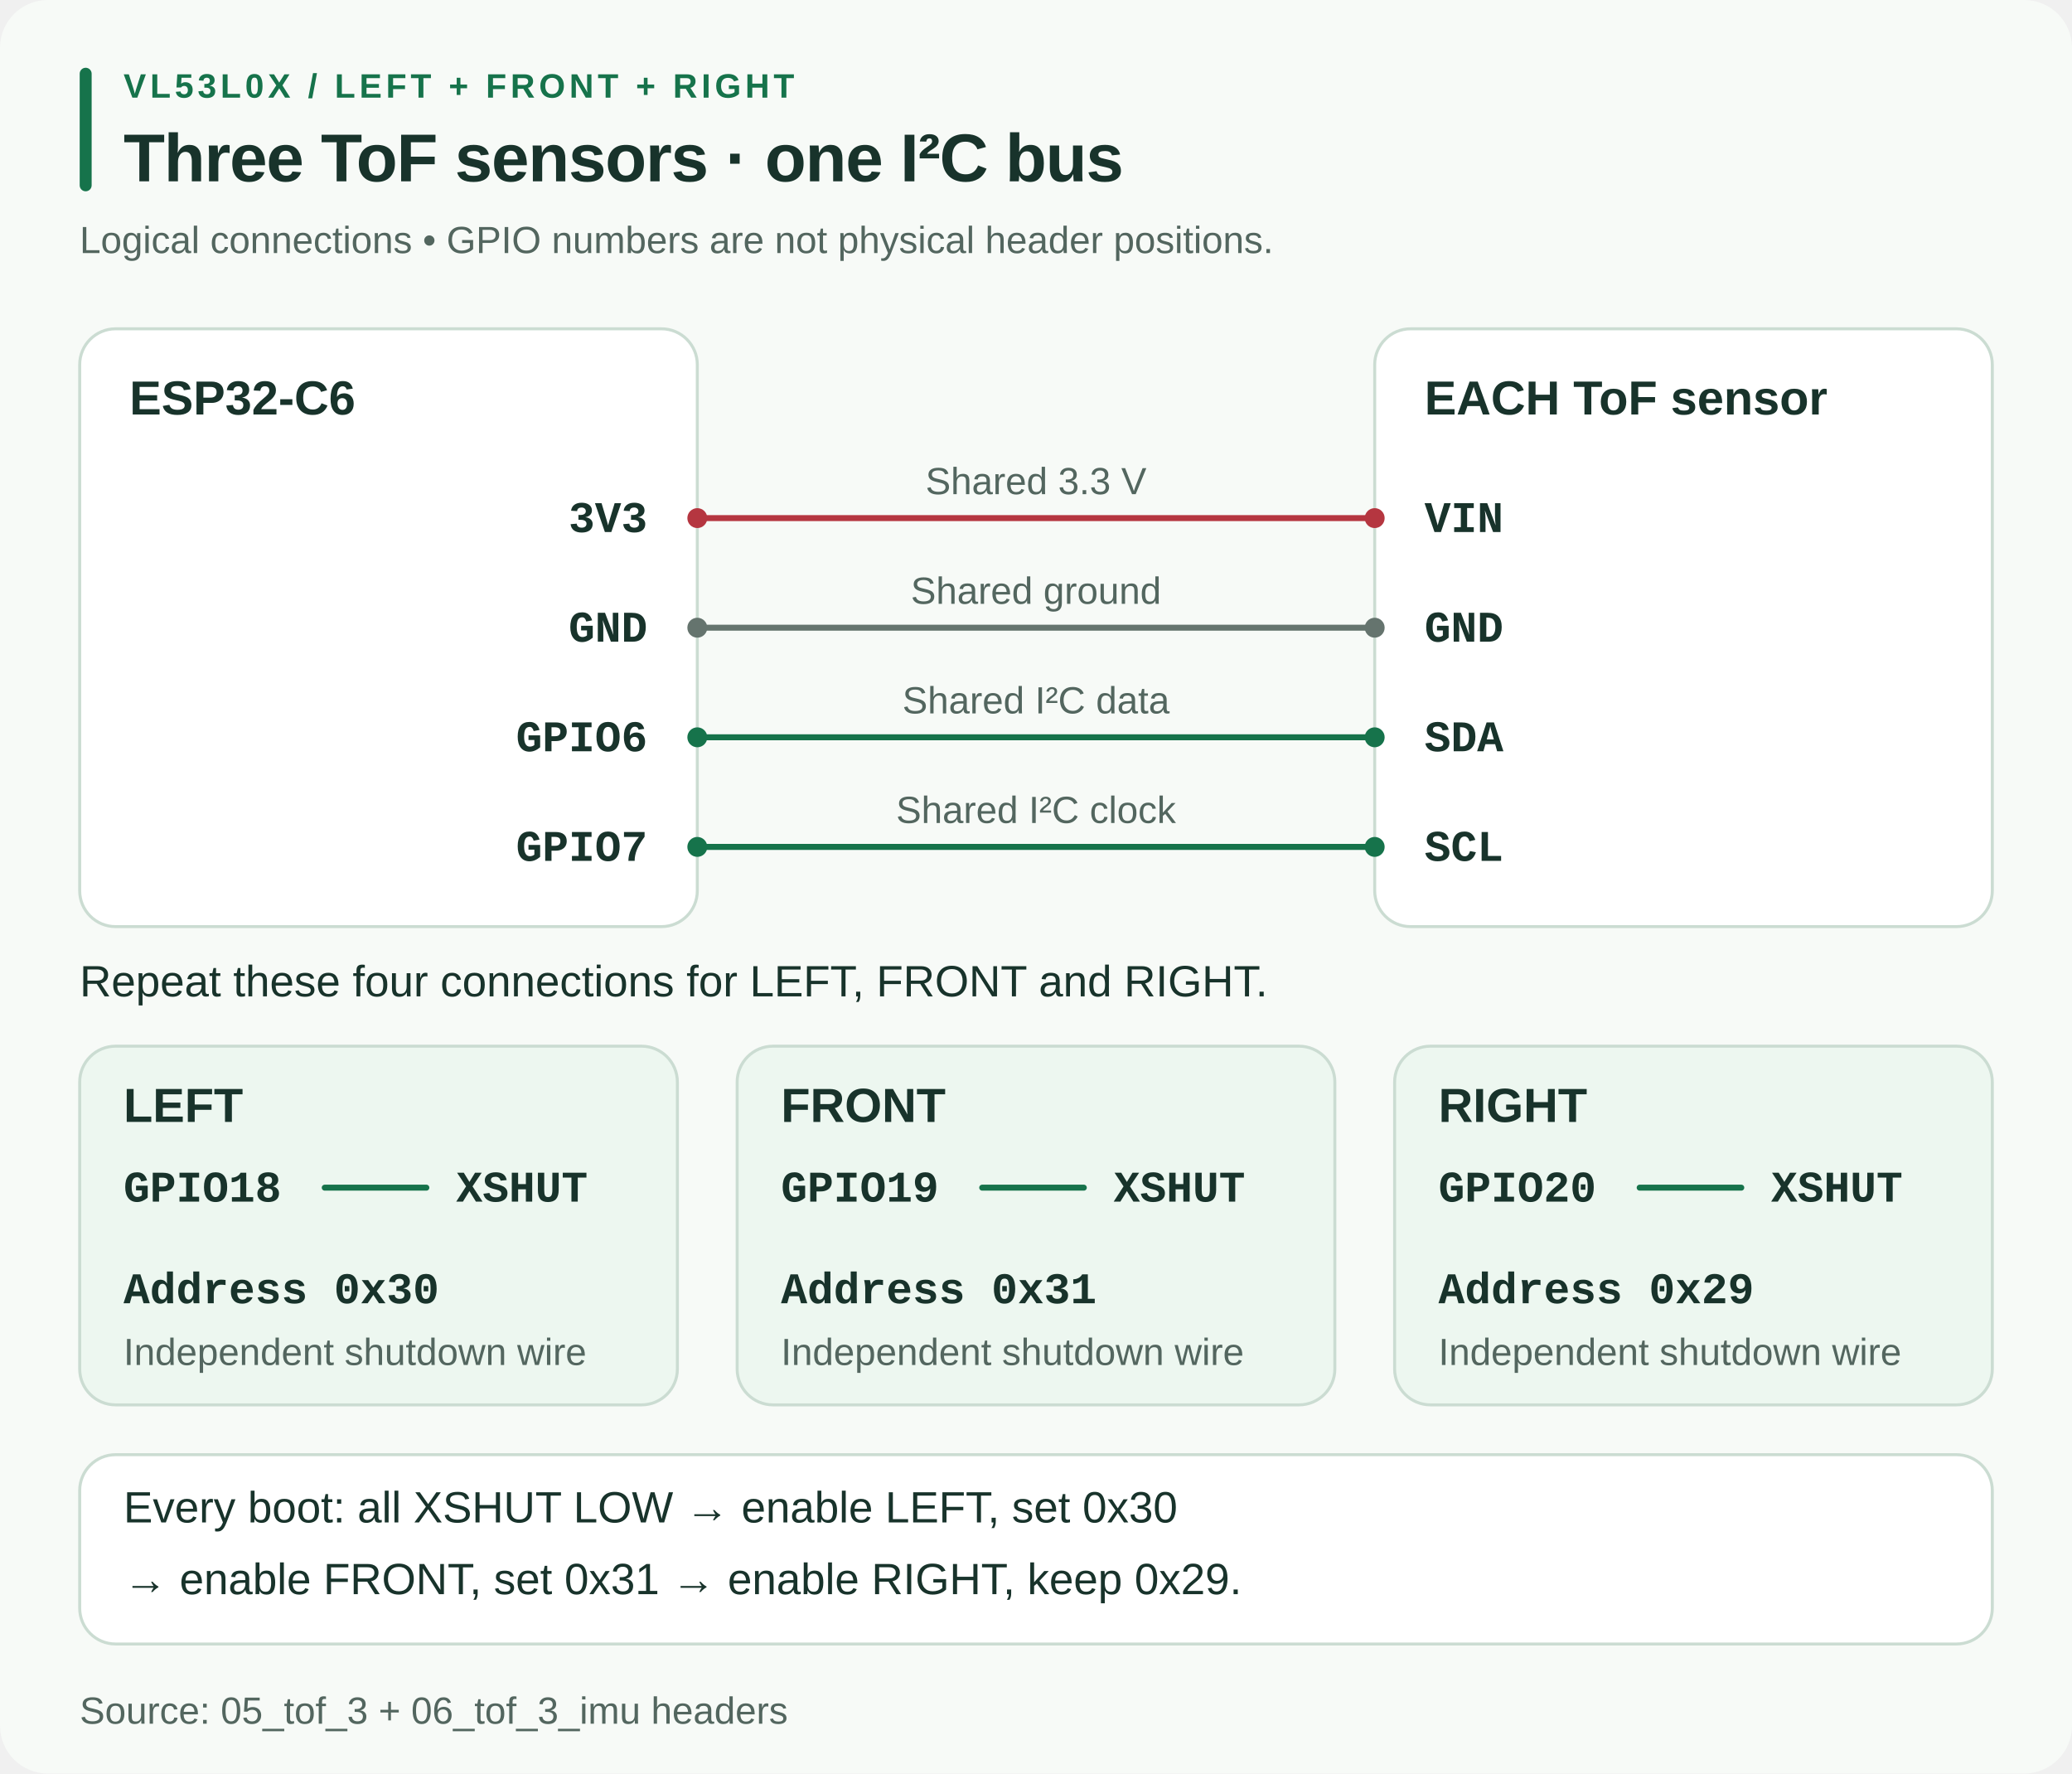
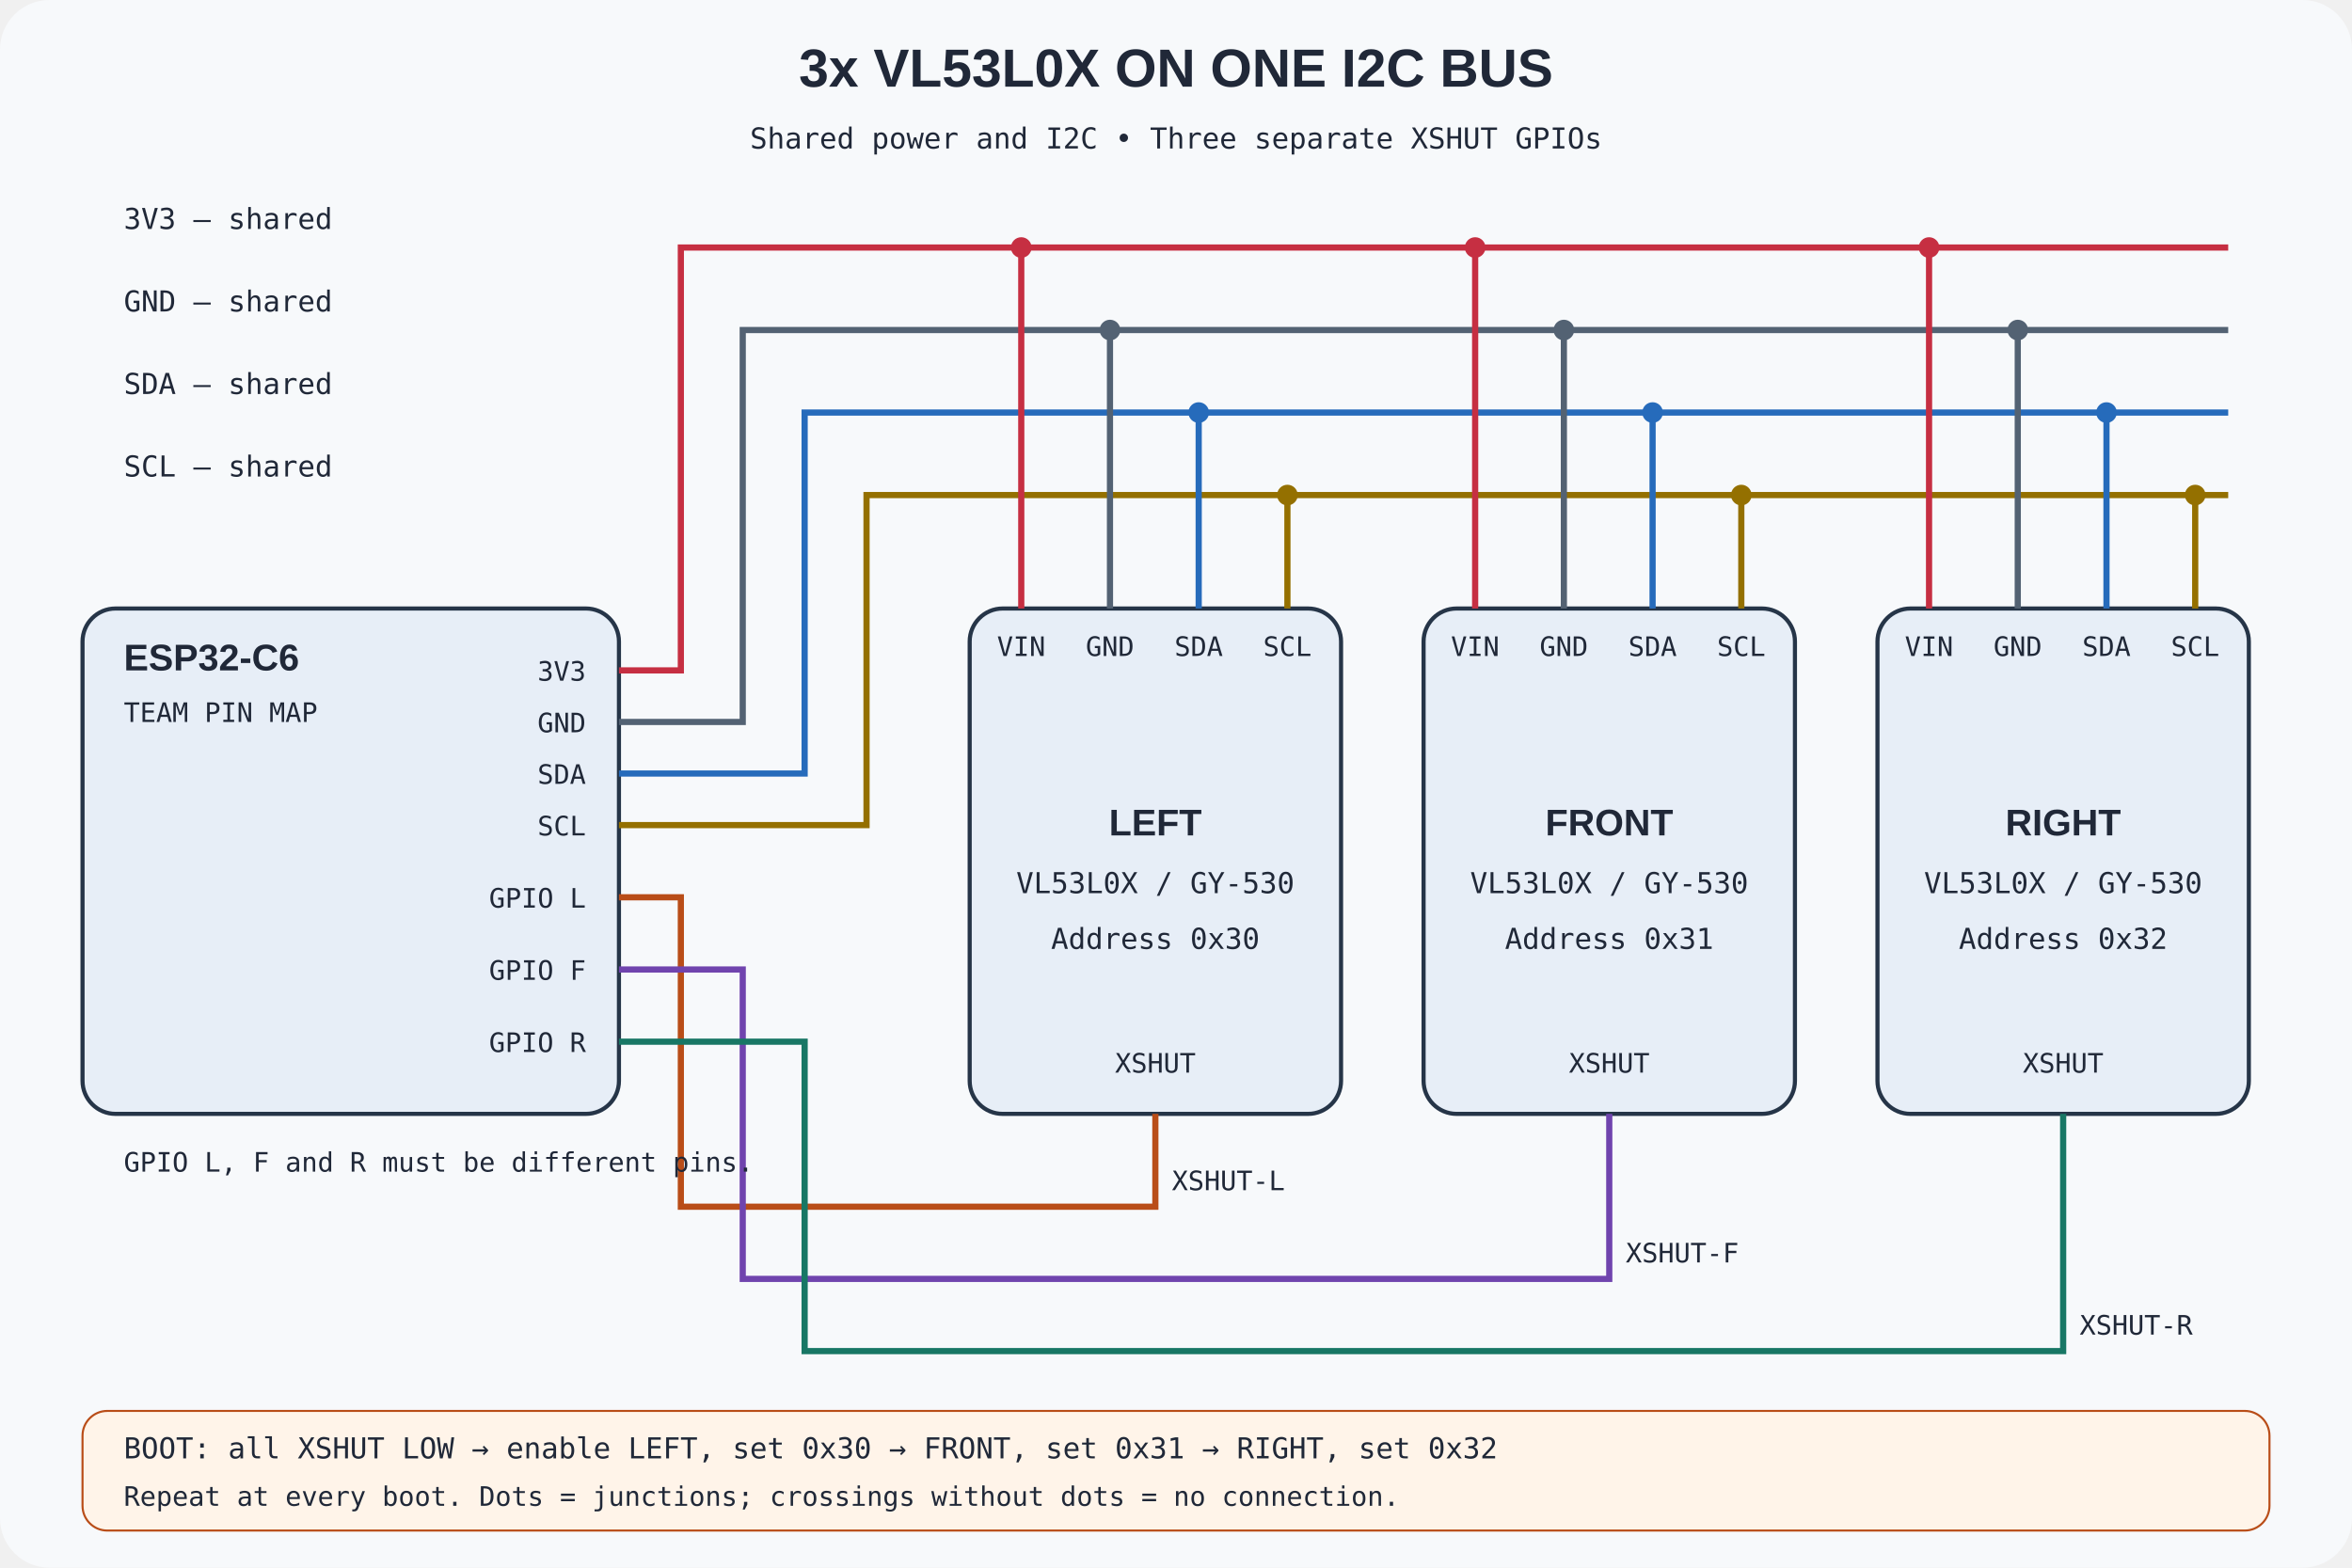
- <svg xmlns="http://www.w3.org/2000/svg" viewBox="0 0 1040 890" width="1040" height="890" style="display:block;width:100%;height:auto;max-width:1040px" role="img" aria-labelledby="title desc">
+ <svg xmlns="http://www.w3.org/2000/svg" viewBox="0 0 1140 760" role="img" aria-labelledby="title desc">
  <style>
- text{font-family:Arial,Helvetica,sans-serif;fill:#18332b}
- .title{font-size:34px;font-weight:700;letter-spacing:-.5px}
- .section{font-size:24px;font-weight:700}
- .body{font-size:22px}
- .small{font-size:19px;fill:#53665f}
- .mono{font-family:Consolas,'Liberation Mono',monospace;font-size:22px;font-weight:700}
- .kicker{font-size:17px;font-weight:700;letter-spacing:2px;fill:#16734b}
- .green{font-size:22px;font-weight:700;fill:#16734b}
- .red{font-size:22px;font-weight:700;fill:#b53640}
- </style>
-   <rect width="1040" height="890" rx="24" fill="#f7faf7" />
-   <rect x="40" y="34" width="6" height="62" rx="3" fill="#16734b" />
-   <text x="62" y="49" class="kicker">VL53L0X / LEFT + FRONT + RIGHT</text>
-   <text x="62" y="91" class="title">Three ToF sensors · one I²C bus</text>
-   <text x="40" y="127" class="small">Logical connections • GPIO numbers are not physical header positions.</text>
-   <rect x="40" y="165" width="310" height="300" rx="18" fill="#fff" stroke="#cbdcd2" stroke-width="1.5" />
-   <rect x="690" y="165" width="310" height="300" rx="18" fill="#fff" stroke="#cbdcd2" stroke-width="1.5" />
-   <text x="65" y="208" class="section">ESP32-C6</text>
-   <text x="715" y="208" class="section">EACH ToF sensor</text>
-   <text x="325" y="267" class="mono" text-anchor="end">3V3</text>
-   <text x="715" y="267" class="mono">VIN</text>
-   <path d="M350 260 H690" fill="none" stroke="#b53640" stroke-width="3" stroke-linecap="round" stroke-linejoin="round" />
-   <circle cx="350" cy="260" r="5" fill="#b53640" />
-   <circle cx="690" cy="260" r="5" fill="#b53640" />
-   <text x="520" y="248" class="small" text-anchor="middle">Shared 3.3 V</text>
-   <text x="325" y="322" class="mono" text-anchor="end">GND</text>
-   <text x="715" y="322" class="mono">GND</text>
-   <path d="M350 315 H690" fill="none" stroke="#65746e" stroke-width="3" stroke-linecap="round" stroke-linejoin="round" />
-   <circle cx="350" cy="315" r="5" fill="#65746e" />
-   <circle cx="690" cy="315" r="5" fill="#65746e" />
-   <text x="520" y="303" class="small" text-anchor="middle">Shared ground</text>
-   <text x="325" y="377" class="mono" text-anchor="end">GPIO6</text>
-   <text x="715" y="377" class="mono">SDA</text>
-   <path d="M350 370 H690" fill="none" stroke="#16734b" stroke-width="3" stroke-linecap="round" stroke-linejoin="round" />
-   <circle cx="350" cy="370" r="5" fill="#16734b" />
-   <circle cx="690" cy="370" r="5" fill="#16734b" />
-   <text x="520" y="358" class="small" text-anchor="middle">Shared I²C data</text>
-   <text x="325" y="432" class="mono" text-anchor="end">GPIO7</text>
-   <text x="715" y="432" class="mono">SCL</text>
-   <path d="M350 425 H690" fill="none" stroke="#16734b" stroke-width="3" stroke-linecap="round" stroke-linejoin="round" />
-   <circle cx="350" cy="425" r="5" fill="#16734b" />
-   <circle cx="690" cy="425" r="5" fill="#16734b" />
-   <text x="520" y="413" class="small" text-anchor="middle">Shared I²C clock</text>
-   <text x="40" y="500" class="body">Repeat these four connections for LEFT, FRONT and RIGHT.</text>
-   <rect x="40" y="525" width="300" height="180" rx="18" fill="#edf7f0" stroke="#cbdcd2" stroke-width="1.5" />
-   <text x="62" y="563" class="section">LEFT</text>
-   <text x="62" y="603" class="mono">GPIO18</text>
-   <path d="M163 596 H214" fill="none" stroke="#16734b" stroke-width="3" stroke-linecap="round" stroke-linejoin="round" />
-   <text x="229" y="603" class="mono">XSHUT</text>
-   <text x="62" y="654" class="mono">Address 0x30</text>
-   <text x="62" y="685" class="small">Independent shutdown wire</text>
-   <rect x="370" y="525" width="300" height="180" rx="18" fill="#edf7f0" stroke="#cbdcd2" stroke-width="1.5" />
-   <text x="392" y="563" class="section">FRONT</text>
-   <text x="392" y="603" class="mono">GPIO19</text>
-   <path d="M493 596 H544" fill="none" stroke="#16734b" stroke-width="3" stroke-linecap="round" stroke-linejoin="round" />
-   <text x="559" y="603" class="mono">XSHUT</text>
-   <text x="392" y="654" class="mono">Address 0x31</text>
-   <text x="392" y="685" class="small">Independent shutdown wire</text>
-   <rect x="700" y="525" width="300" height="180" rx="18" fill="#edf7f0" stroke="#cbdcd2" stroke-width="1.5" />
-   <text x="722" y="563" class="section">RIGHT</text>
-   <text x="722" y="603" class="mono">GPIO20</text>
-   <path d="M823 596 H874" fill="none" stroke="#16734b" stroke-width="3" stroke-linecap="round" stroke-linejoin="round" />
-   <text x="889" y="603" class="mono">XSHUT</text>
-   <text x="722" y="654" class="mono">Address 0x29</text>
-   <text x="722" y="685" class="small">Independent shutdown wire</text>
-   <rect x="40" y="730" width="960" height="95" rx="18" fill="#fff" stroke="#cbdcd2" stroke-width="1.5" />
-   <text x="62" y="764" class="body">Every boot: all XSHUT LOW → enable LEFT, set 0x30</text>
-   <text x="62" y="800" class="body">→ enable FRONT, set 0x31 → enable RIGHT, keep 0x29.</text>
-   <text x="40" y="865" class="small">Source: 05_tof_3 + 06_tof_3_imu headers</text>
+     text { font-family: Arial, sans-serif; fill: #202838; }
+     .mono { font-family: monospace; font-size: 14px; }
+     .label { font-size: 18px; font-weight: 700; }
+     .pin { font-family: monospace; font-size: 13px; }
+     .wire { fill: none; stroke-width: 3; }
+   </style>
+   <rect width="1140" height="760" rx="24" fill="#f7f9fb" />
+   <text x="570" y="42" text-anchor="middle" font-size="26" font-weight="700">3x VL53L0X ON ONE I2C BUS</text>
+   <text x="570" y="72" text-anchor="middle" class="mono">Shared power and I2C • Three separate XSHUT GPIOs</text>
+   <rect x="40" y="295" width="260" height="245" rx="16" fill="#e7eef7" stroke="#263548" stroke-width="2" />
+   <text x="60" y="325" class="label">ESP32-C6</text>
+   <text x="60" y="350" class="pin">TEAM PIN MAP</text>
+   <text x="284" y="330" text-anchor="end" class="pin">3V3</text>
+   <path class="wire" stroke="#c62f42" d="M300 325 H330 V120 H1080" />
+   <text x="60" y="111" class="mono">3V3 — shared</text>
+   <text x="284" y="355" text-anchor="end" class="pin">GND</text>
+   <path class="wire" stroke="#536273" d="M300 350 H360 V160 H1080" />
+   <text x="60" y="151" class="mono">GND — shared</text>
+   <text x="284" y="380" text-anchor="end" class="pin">SDA</text>
+   <path class="wire" stroke="#266bbb" d="M300 375 H390 V200 H1080" />
+   <text x="60" y="191" class="mono">SDA — shared</text>
+   <text x="284" y="405" text-anchor="end" class="pin">SCL</text>
+   <path class="wire" stroke="#947000" d="M300 400 H420 V240 H1080" />
+   <text x="60" y="231" class="mono">SCL — shared</text>
+   <rect x="470" y="295" width="180" height="245" rx="16" fill="#e7eef7" stroke="#263548" stroke-width="2" />
+   <text x="560" y="405" text-anchor="middle" class="label">LEFT</text>
+   <text x="560" y="433" text-anchor="middle" class="mono">VL53L0X / GY-530</text>
+   <text x="560" y="460" text-anchor="middle" class="mono">Address 0x30</text>
+   <text x="560" y="520" text-anchor="middle" class="pin">XSHUT</text>
+   <text x="284" y="440" text-anchor="end" class="pin">GPIO L</text>
+   <path id="xshut-0" class="wire" stroke="#b94d18" d="M300 435 H330 V585 H560 V540" />
+   <text x="568" y="577" class="pin">XSHUT-L</text>
+   <path class="wire" stroke="#c62f42" d="M495 120 V295" />
+   <circle cx="495" cy="120" r="5" fill="#c62f42" />
+   <text x="495" y="318" text-anchor="middle" class="pin">VIN</text>
+   <path class="wire" stroke="#536273" d="M538 160 V295" />
+   <circle cx="538" cy="160" r="5" fill="#536273" />
+   <text x="538" y="318" text-anchor="middle" class="pin">GND</text>
+   <path class="wire" stroke="#266bbb" d="M581 200 V295" />
+   <circle cx="581" cy="200" r="5" fill="#266bbb" />
+   <text x="581" y="318" text-anchor="middle" class="pin">SDA</text>
+   <path class="wire" stroke="#947000" d="M624 240 V295" />
+   <circle cx="624" cy="240" r="5" fill="#947000" />
+   <text x="624" y="318" text-anchor="middle" class="pin">SCL</text>
+   <rect x="690" y="295" width="180" height="245" rx="16" fill="#e7eef7" stroke="#263548" stroke-width="2" />
+   <text x="780" y="405" text-anchor="middle" class="label">FRONT</text>
+   <text x="780" y="433" text-anchor="middle" class="mono">VL53L0X / GY-530</text>
+   <text x="780" y="460" text-anchor="middle" class="mono">Address 0x31</text>
+   <text x="780" y="520" text-anchor="middle" class="pin">XSHUT</text>
+   <text x="284" y="475" text-anchor="end" class="pin">GPIO F</text>
+   <path id="xshut-1" class="wire" stroke="#7044ae" d="M300 470 H360 V620 H780 V540" />
+   <text x="788" y="612" class="pin">XSHUT-F</text>
+   <path class="wire" stroke="#c62f42" d="M715 120 V295" />
+   <circle cx="715" cy="120" r="5" fill="#c62f42" />
+   <text x="715" y="318" text-anchor="middle" class="pin">VIN</text>
+   <path class="wire" stroke="#536273" d="M758 160 V295" />
+   <circle cx="758" cy="160" r="5" fill="#536273" />
+   <text x="758" y="318" text-anchor="middle" class="pin">GND</text>
+   <path class="wire" stroke="#266bbb" d="M801 200 V295" />
+   <circle cx="801" cy="200" r="5" fill="#266bbb" />
+   <text x="801" y="318" text-anchor="middle" class="pin">SDA</text>
+   <path class="wire" stroke="#947000" d="M844 240 V295" />
+   <circle cx="844" cy="240" r="5" fill="#947000" />
+   <text x="844" y="318" text-anchor="middle" class="pin">SCL</text>
+   <rect x="910" y="295" width="180" height="245" rx="16" fill="#e7eef7" stroke="#263548" stroke-width="2" />
+   <text x="1000" y="405" text-anchor="middle" class="label">RIGHT</text>
+   <text x="1000" y="433" text-anchor="middle" class="mono">VL53L0X / GY-530</text>
+   <text x="1000" y="460" text-anchor="middle" class="mono">Address 0x32</text>
+   <text x="1000" y="520" text-anchor="middle" class="pin">XSHUT</text>
+   <text x="284" y="510" text-anchor="end" class="pin">GPIO R</text>
+   <path id="xshut-2" class="wire" stroke="#187765" d="M300 505 H390 V655 H1000 V540" />
+   <text x="1008" y="647" class="pin">XSHUT-R</text>
+   <path class="wire" stroke="#c62f42" d="M935 120 V295" />
+   <circle cx="935" cy="120" r="5" fill="#c62f42" />
+   <text x="935" y="318" text-anchor="middle" class="pin">VIN</text>
+   <path class="wire" stroke="#536273" d="M978 160 V295" />
+   <circle cx="978" cy="160" r="5" fill="#536273" />
+   <text x="978" y="318" text-anchor="middle" class="pin">GND</text>
+   <path class="wire" stroke="#266bbb" d="M1021 200 V295" />
+   <circle cx="1021" cy="200" r="5" fill="#266bbb" />
+   <text x="1021" y="318" text-anchor="middle" class="pin">SDA</text>
+   <path class="wire" stroke="#947000" d="M1064 240 V295" />
+   <circle cx="1064" cy="240" r="5" fill="#947000" />
+   <text x="1064" y="318" text-anchor="middle" class="pin">SCL</text>
+   <text x="60" y="568" class="pin">GPIO L, F and R must be different pins.</text>
+   <rect x="40" y="684" width="1060" height="58" rx="12" fill="#fff4e9" stroke="#b94d18" />
+   <text x="60" y="707" class="mono">BOOT: all XSHUT LOW → enable LEFT, set 0x30 → FRONT, set 0x31 → RIGHT, set 0x32</text>
+   <text x="60" y="730" class="pin">Repeat at every boot. Dots = junctions; crossings without dots = no connection.</text>
</svg>
